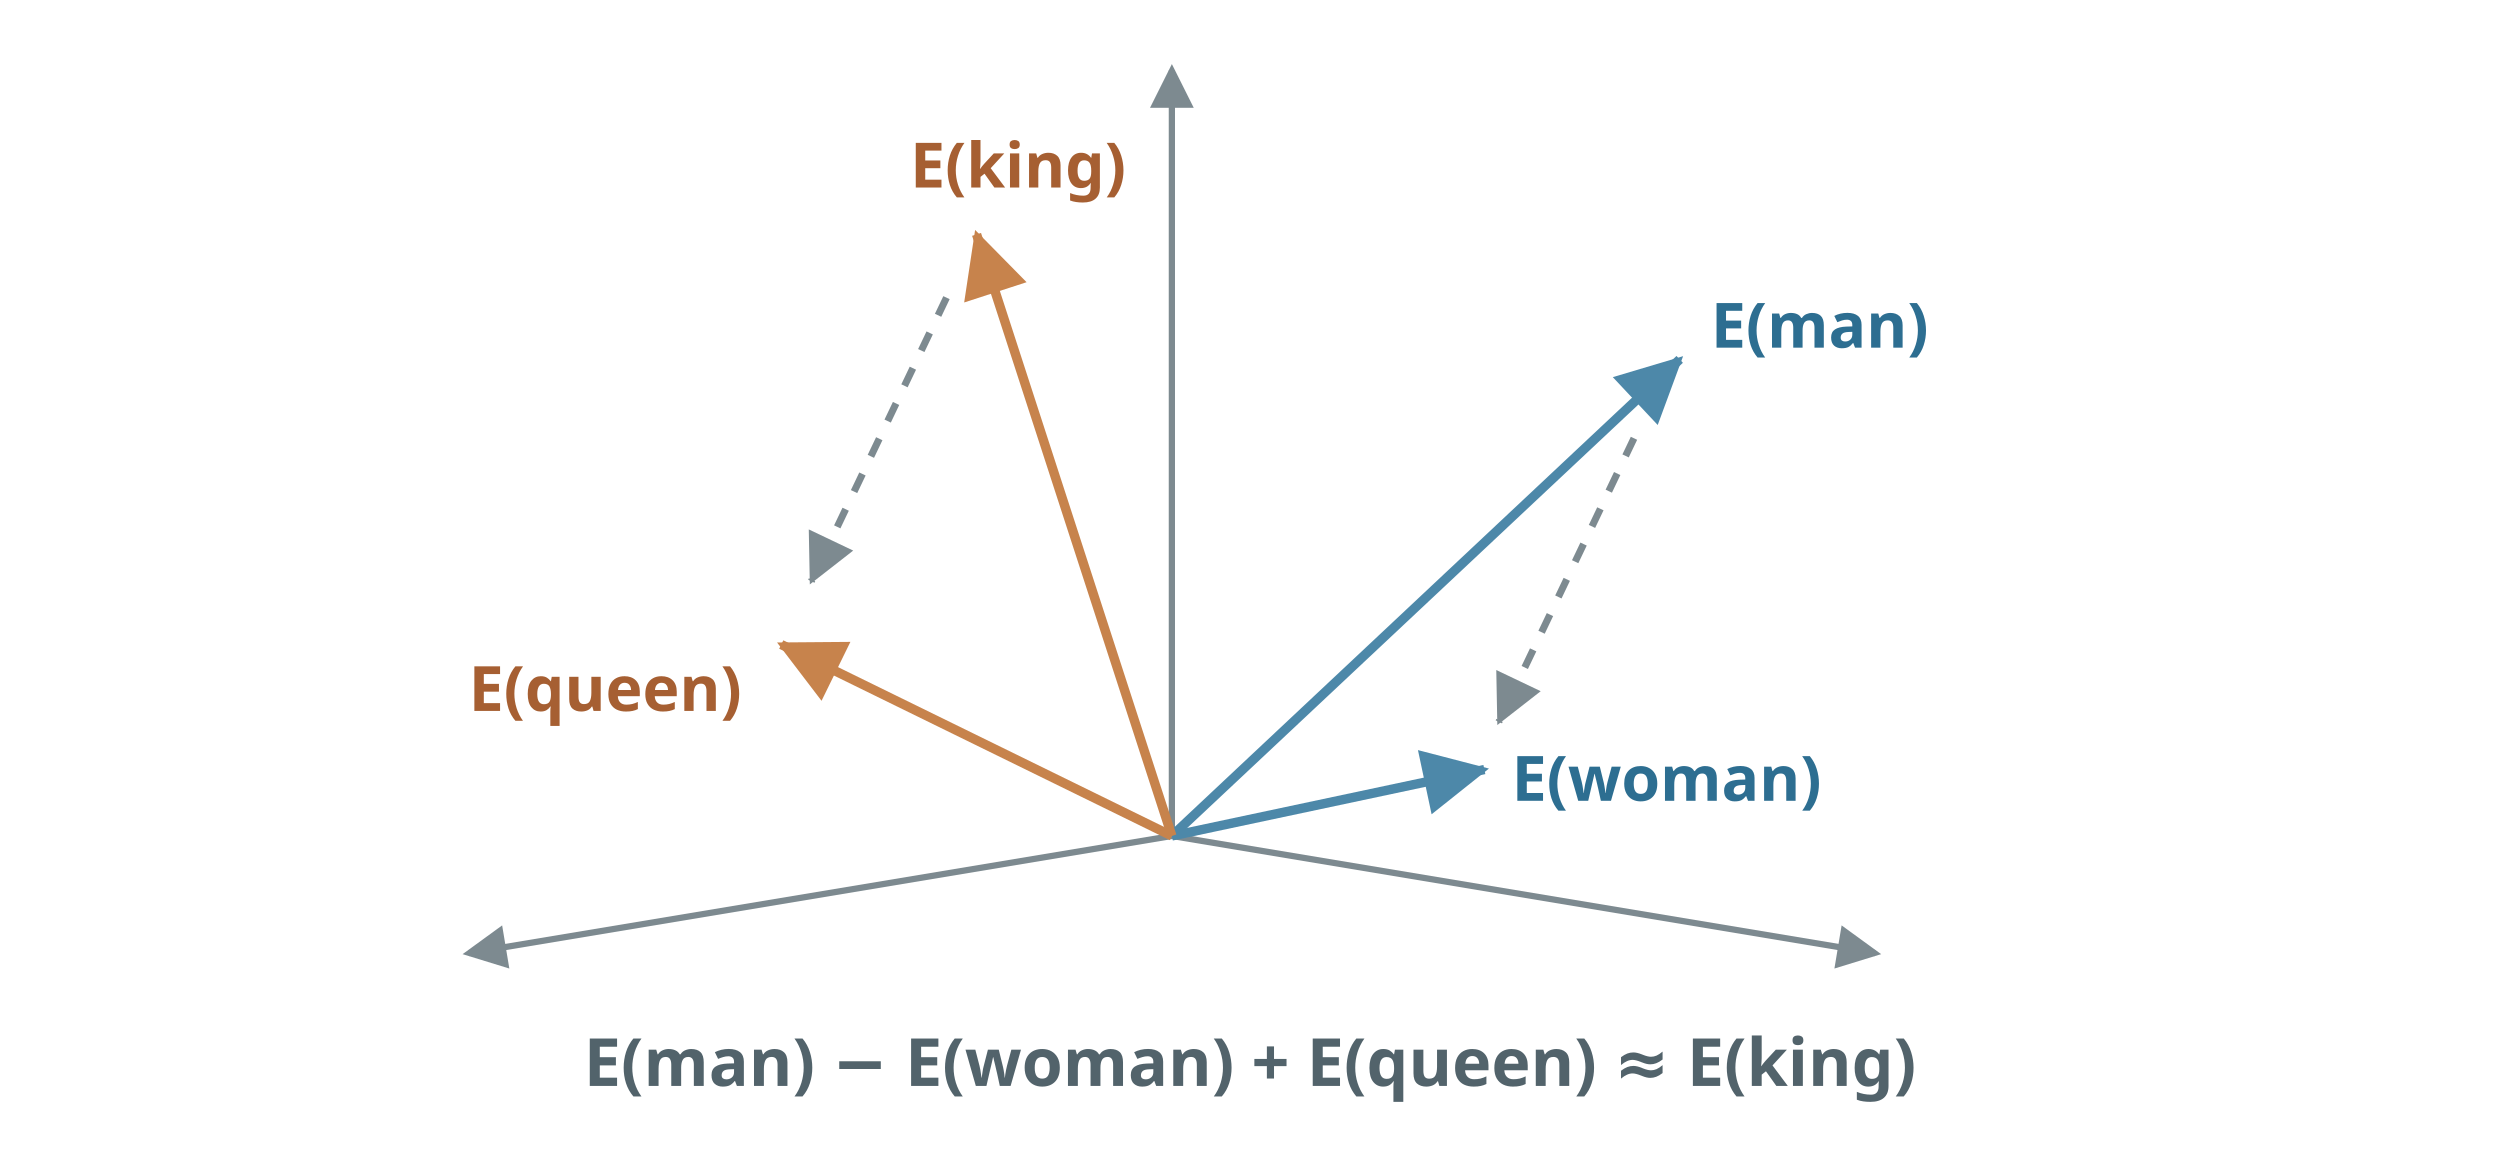
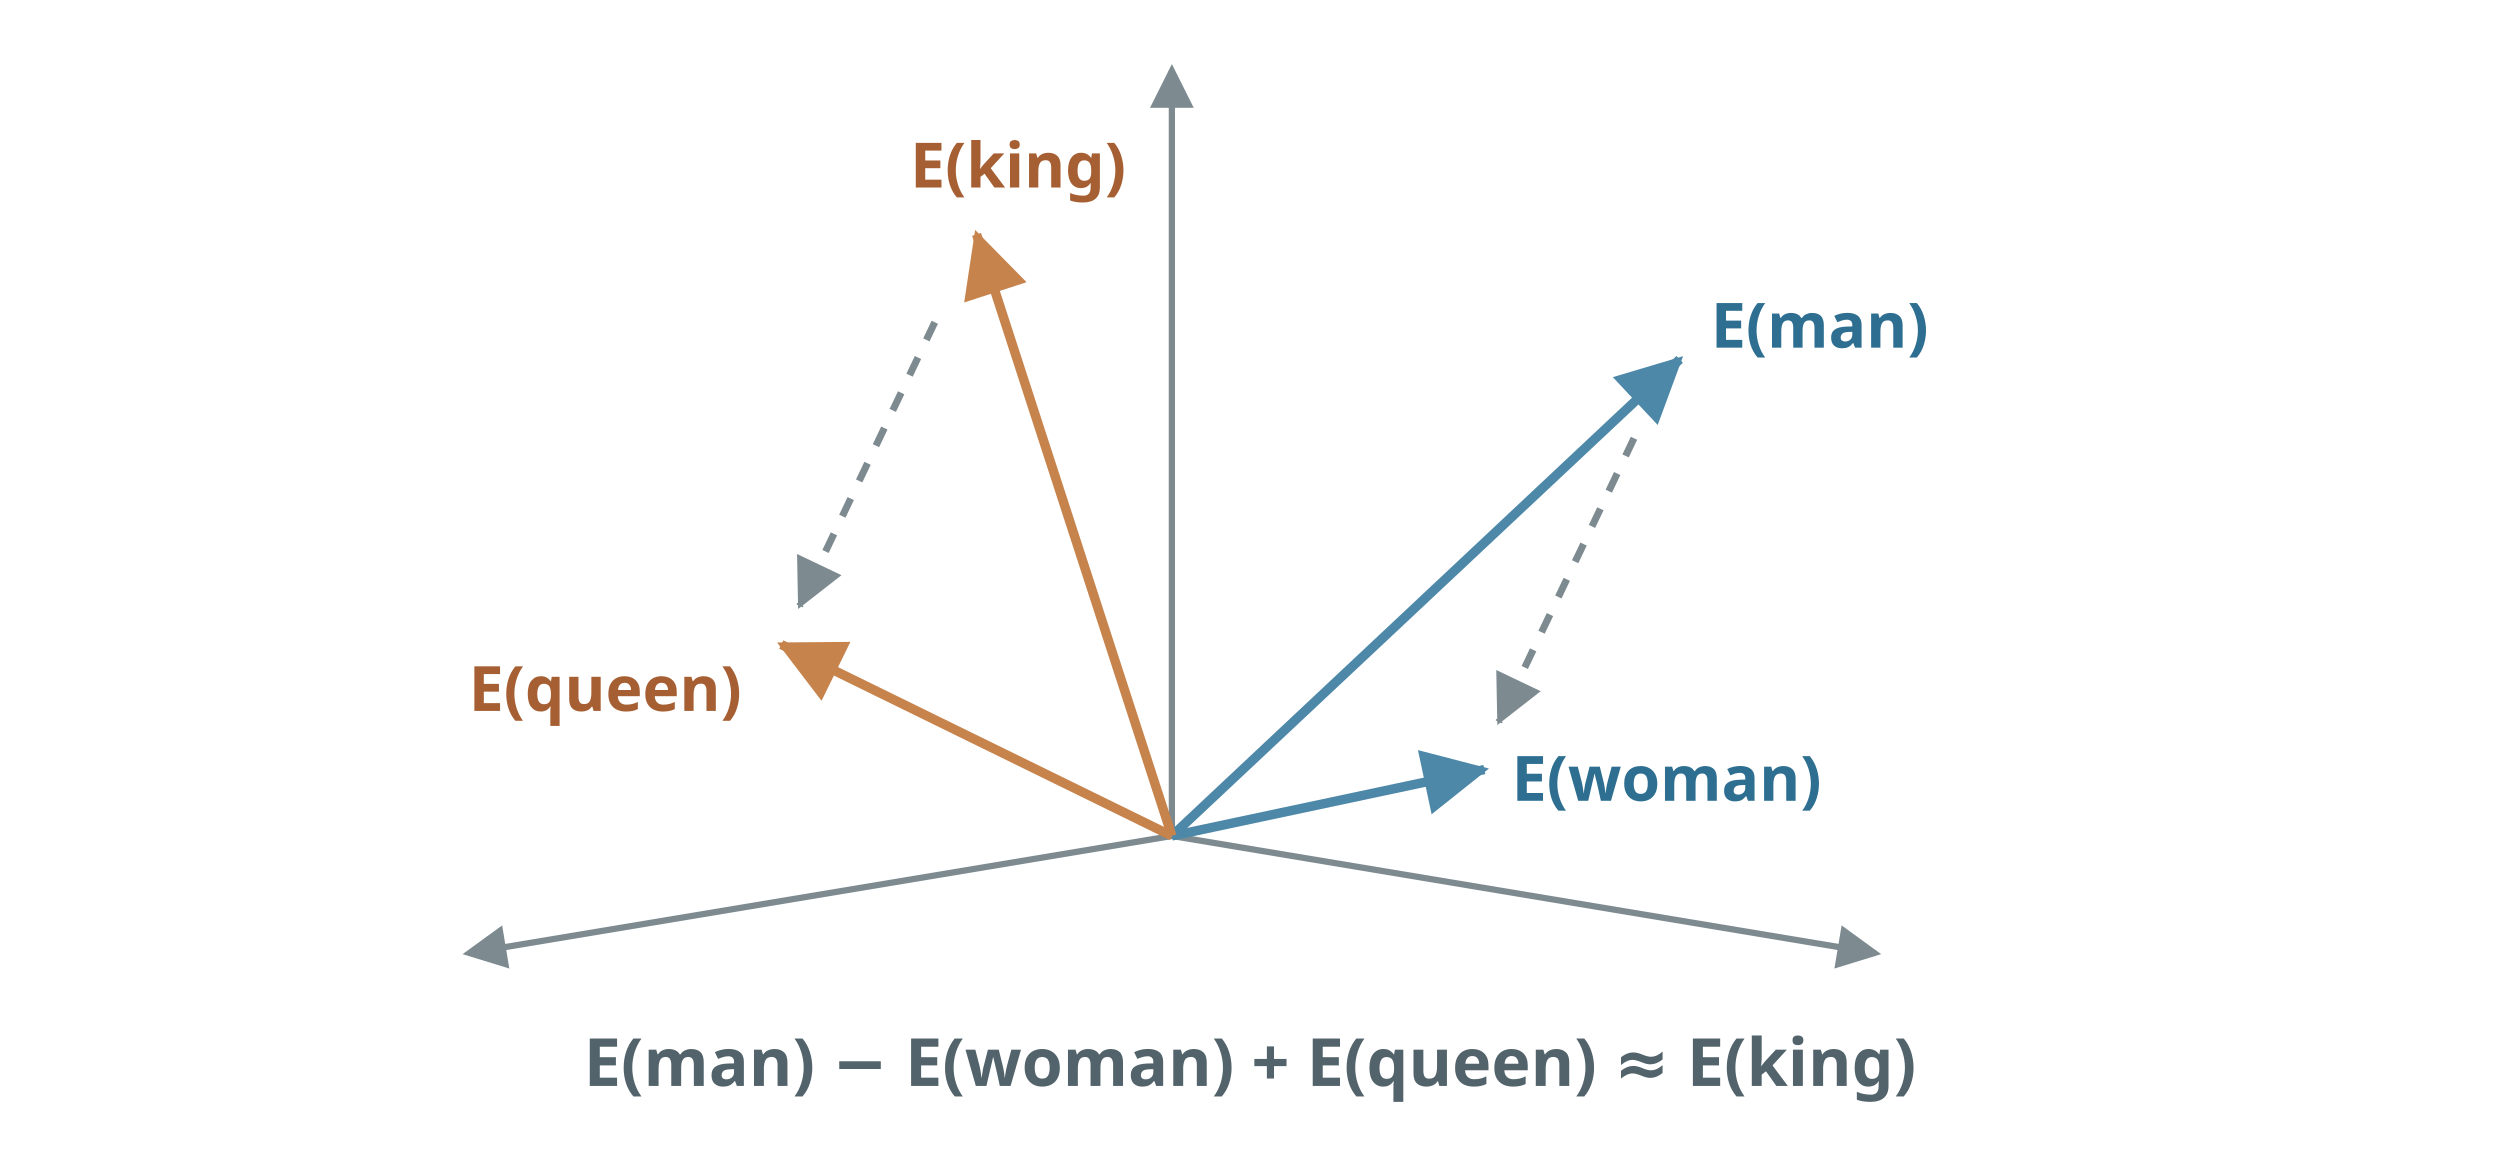
<svg xmlns="http://www.w3.org/2000/svg" width="640" height="300" viewBox="0 30 640 300" fill="none" role="img" aria-labelledby="title desc">
  <defs>
    <marker id="arrow-axis" markerWidth="8" markerHeight="8" refX="6" refY="3.5" orient="auto">
      <path d="M0 0L7 3.5L0 7Z" fill="#7d8a90" />
    </marker>
    <marker id="arrow-blue" markerWidth="8" markerHeight="8" refX="6.5" refY="3.5" orient="auto">
      <path d="M0 0L7 3.5L0 7Z" fill="#4d88a9" />
    </marker>
    <marker id="arrow-orange" markerWidth="8" markerHeight="8" refX="6.5" refY="3.5" orient="auto">
      <path d="M0 0L7 3.5L0 7Z" fill="#c7834c" />
    </marker>
    <marker id="arrow-relation" markerWidth="8" markerHeight="8" refX="6.5" refY="3.5" orient="auto">
      <path d="M0 0L7 3.5L0 7Z" fill="#7d8a90" />
    </marker>
  </defs>
  <g stroke="#7d8a90" stroke-width="1.6">
    <path d="M300 244L120 274" marker-end="url(#arrow-axis)" />
    <path d="M300 244L480 274" marker-end="url(#arrow-axis)" />
    <path d="M300 244L300 48" marker-end="url(#arrow-axis)" />
  </g>
  <g fill="none" stroke-linecap="butt" stroke-width="2.4">
    <path d="M300 244L430 122" stroke="#4d88a9" marker-end="url(#arrow-blue)" />
    <path d="M300 244L380 227" stroke="#4d88a9" marker-end="url(#arrow-blue)" />
    <path d="M300 244L250 90" stroke="#c7834c" marker-end="url(#arrow-orange)" />
    <path d="M300 244L200 195" stroke="#c7834c" marker-end="url(#arrow-orange)" />
  </g>
  <g fill="none" stroke="#7d8a90" stroke-width="1.8" stroke-dasharray="5 5" stroke-linecap="butt" marker-end="url(#arrow-relation)">
    <path d="M418.3 142.2L383.7 214.8" />
-     <path d="M242.3 106.2L207.7 178.8" />
+     <path d="M239.3 112.5L204.7 185.1" />
  </g>
  <g font-family="system-ui, sans-serif" font-size="16" font-weight="600">
    <text x="438" y="119" fill="#2d6e91">E(man)</text>
    <text x="387" y="235" fill="#2d6e91">E(woman)</text>
    <text x="233" y="78" fill="#a65f32">E(king)</text>
    <text x="120" y="212" fill="#a65f32">E(queen)</text>
  </g>
  <text x="320" y="308" fill="#52636b" font-family="system-ui, sans-serif" font-size="17" font-weight="600" text-anchor="middle">E(man) − E(woman) + E(queen) ≈ E(king)</text>
</svg>
